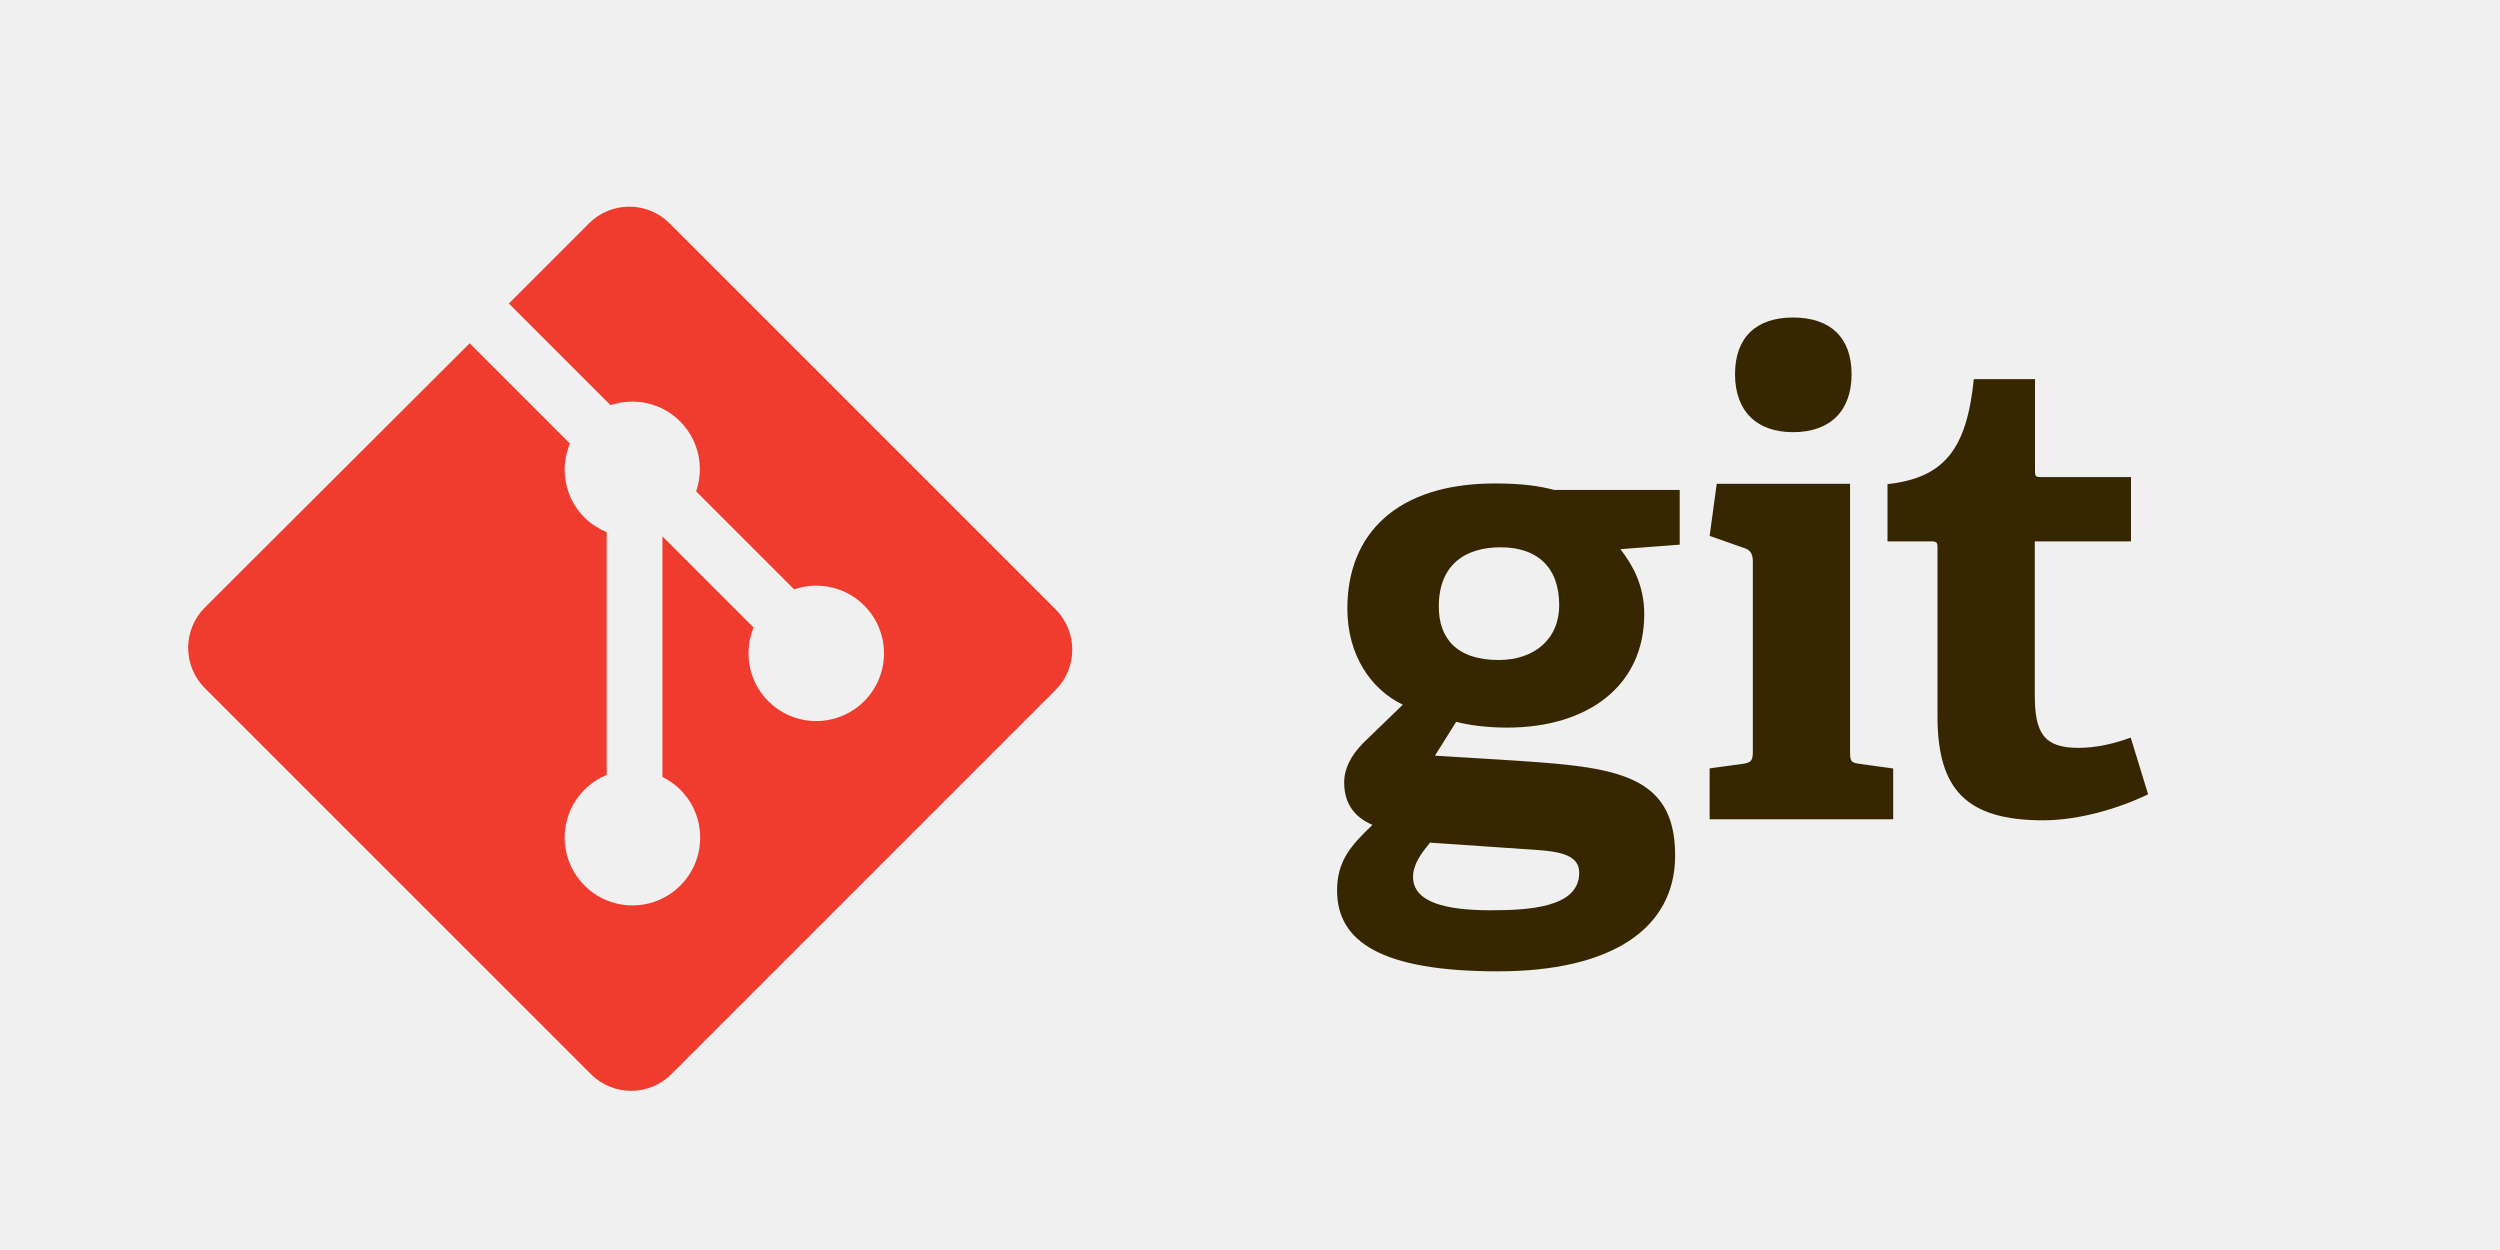
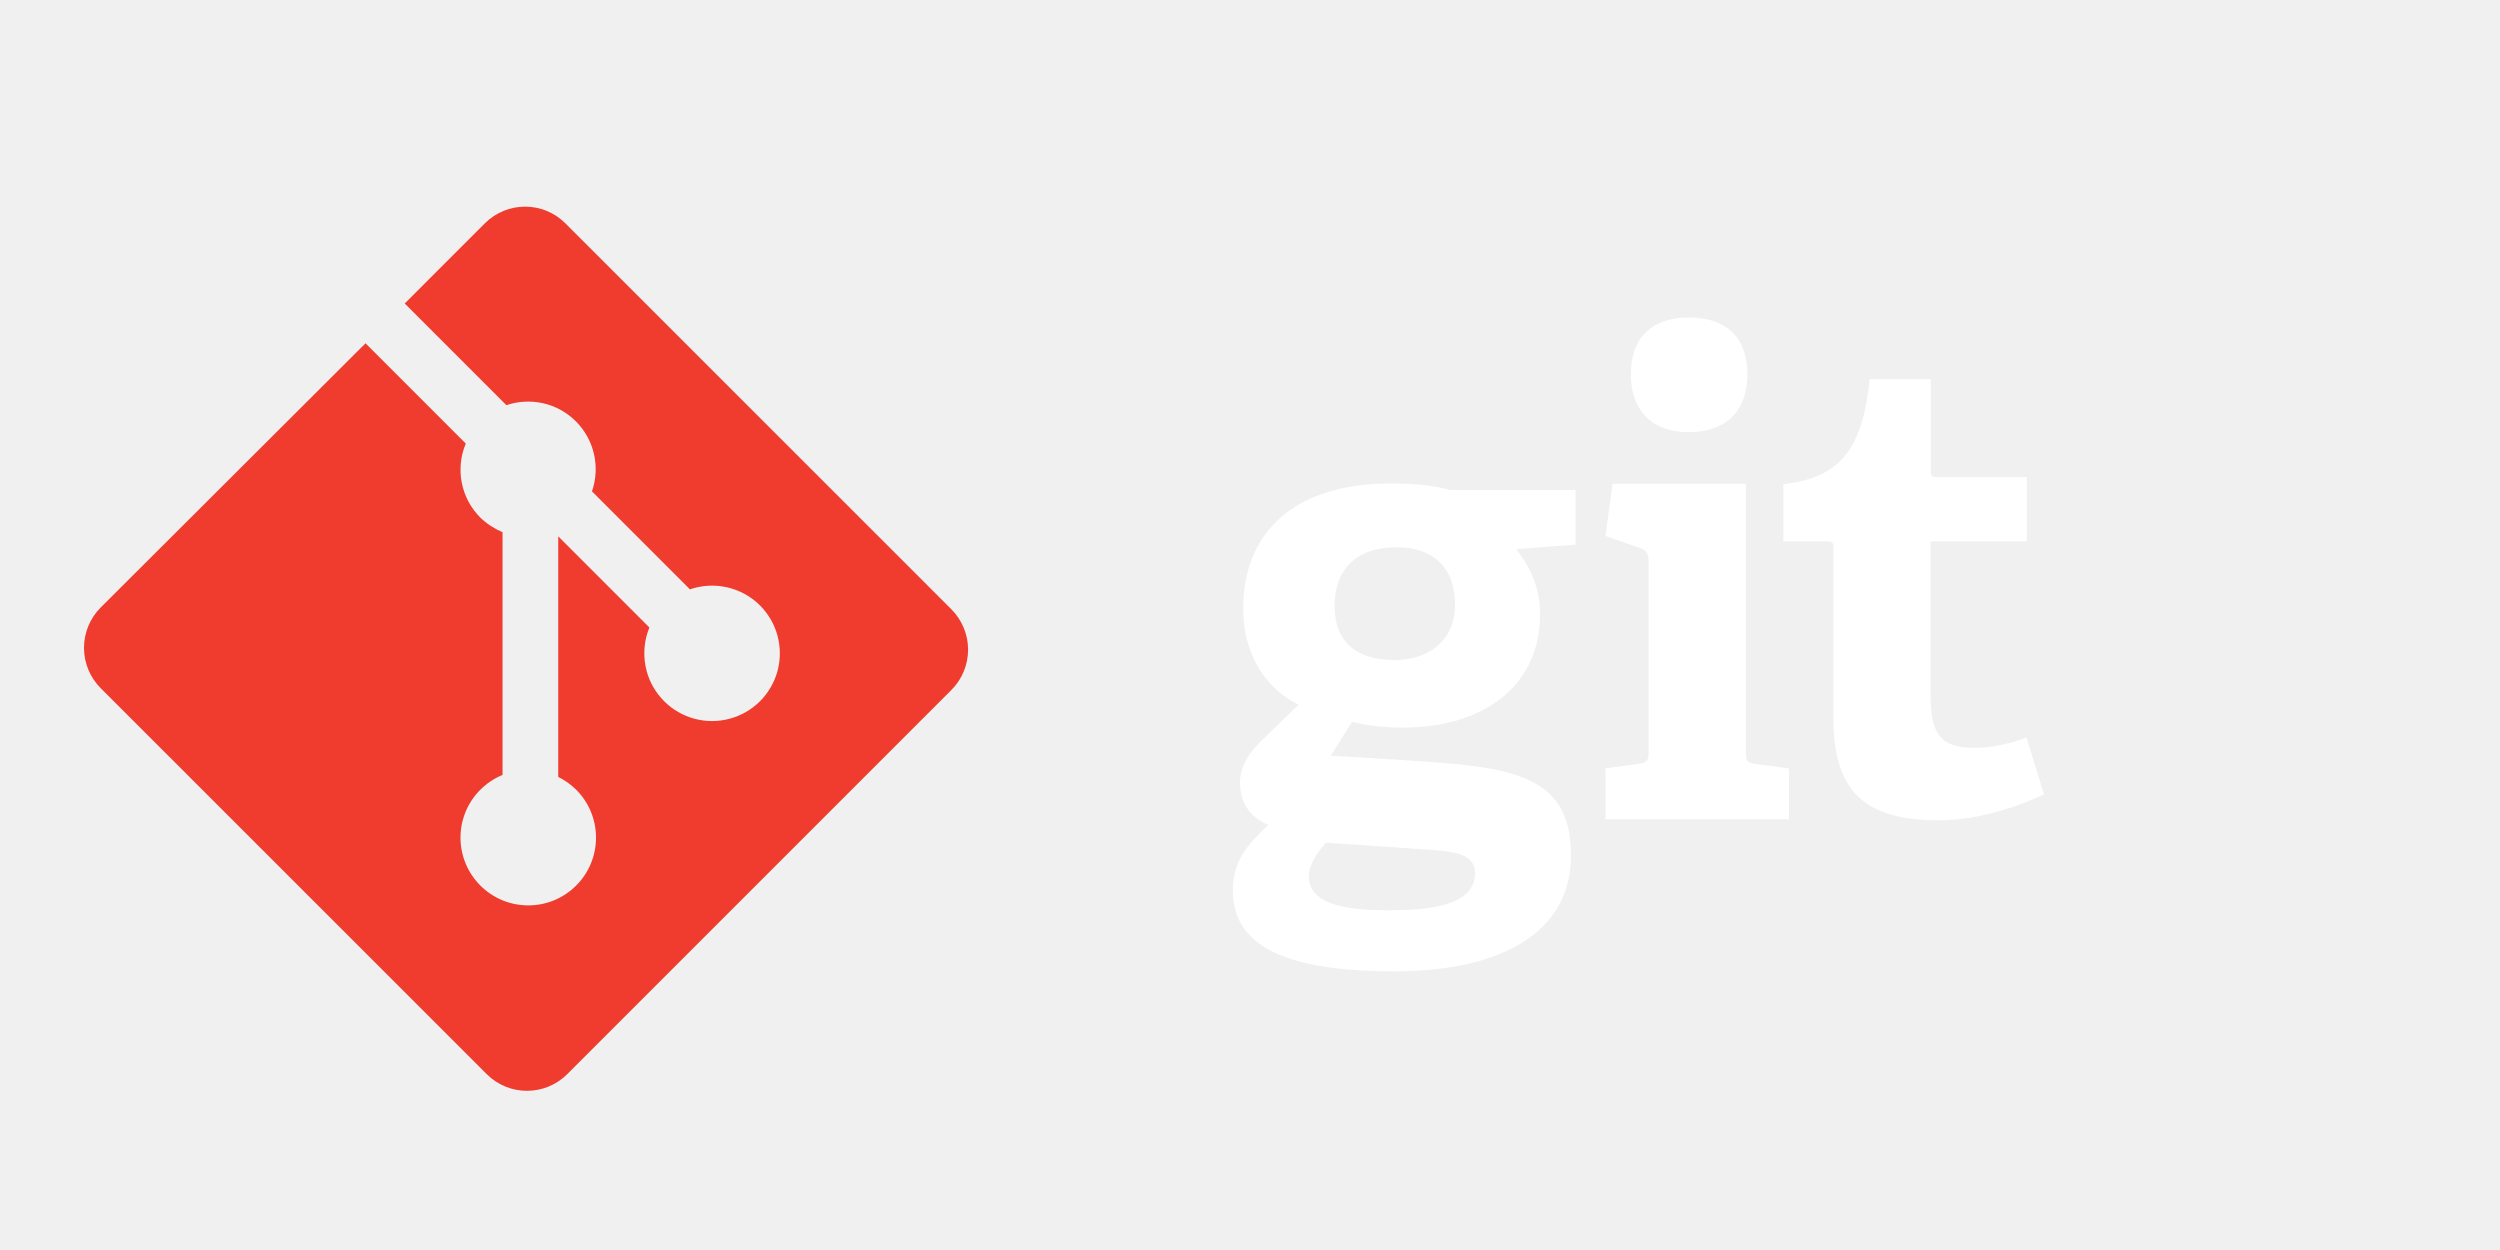
- <svg xmlns="http://www.w3.org/2000/svg" width="120" height="60">
-   <path d="M72.03 26.27c-1.7 0-2.968.835-2.968 2.845 0 1.5.835 2.565 2.875 2.565 1.73 0 2.905-1.02 2.905-2.628 0-1.825-1.05-2.782-2.812-2.782zm-3.4 14.19c-.403.494-.804 1.02-.804 1.625 0 1.235 1.575 1.608 3.74 1.608 1.793 0 4.235-.125 4.235-1.793 0-.99-1.175-1.052-2.66-1.145l-4.5-.308zm9.15-14.098c.555.713 1.144 1.7 1.144 3.123 0 3.43-2.7 5.44-6.584 5.44-1 0-1.875-.125-2.443-.278l-1.02 1.625 3.03.185c5.35.34 8.5.496 8.5 4.605 0 3.556-3.12 5.562-8.5 5.562-5.595 0-7.727-1.422-7.727-3.875 0-1.39.62-2.133 1.7-3.154-1.02-.43-1.36-1.204-1.36-2.038 0-.68.34-1.3.897-1.875l1.916-1.855c-1.515-.74-2.66-2.35-2.66-4.625 0-3.555 2.35-5.996 7.08-5.996 1.33 0 2.134.123 2.845.31h6.028v2.627l-2.845.216m8.282-5.615c-1.75 0-2.782-1.02-2.782-2.784s1.02-2.72 2.782-2.72c1.793 0 2.813.96 2.813 2.72s-1.02 2.784-2.812 2.784zm-4 18.578v-2.44l1.578-.216c.432-.062.495-.155.495-.62V26.96c0-.34-.093-.556-.403-.65l-1.67-.587.34-2.502h6.4v12.83c0 .495.03.556.495.62l1.575.216v2.438H82.06m21.05-1.2c-1.33.65-3.278 1.25-5.04 1.25-3.68 0-5.07-1.482-5.07-4.977v-8.1c0-.185 0-.31-.25-.31H90.6v-2.75c2.72-.3 3.803-1.67 4.143-5.04h2.937v4.39c0 .215 0 .31.248.31h4.36v3.09H97.67v7.375c0 1.825.434 2.535 2.1 2.535.866 0 1.75-.216 2.504-.494l.835 2.72" fill="#362701" />
-   <path d="M50.67 29.25L32.138 10.72c-1.066-1.067-2.797-1.067-3.865 0l-3.847 3.848 4.88 4.88c1.135-.383 2.435-.125 3.337.777a3.25 3.25 0 0 1 .771 3.36l4.704 4.704c1.125-.392 2.45-.137 3.36.77a3.25 3.25 0 0 1-1.459 5.441 3.25 3.25 0 0 1-3.141-.842c-.955-.956-1.19-2.36-.707-3.537l-4.375-4.375v11.545c.3.154.602.357.86.615 1.27 1.27 1.27 3.328 0 4.6a3.25 3.25 0 0 1-4.599 0c-1.27-1.273-1.27-3.33 0-4.6a3.27 3.27 0 0 1 1.065-.71V25.546c-.375-.16-.75-.394-1.065-.7a3.25 3.25 0 0 1-.7-3.555l-4.812-4.813L9.83 29.163a2.74 2.74 0 0 0 0 3.866l18.533 18.53c1.066 1.067 2.797 1.067 3.865 0L50.67 33.116a2.74 2.74 0 0 0 0-3.866" fill="#f03c2e" />
+ <svg xmlns="http://www.w3.org/2000/svg" width="120" height="60" viewBox="0 0 120 60" fill="none">
+   <path d="M67.03 26.27C65.33 26.27 64.062 27.105 64.062 29.115C64.062 30.615 64.897 31.68 66.937 31.68C68.667 31.68 69.842 30.66 69.842 29.052C69.842 27.227 68.792 26.27 67.03 26.27ZM63.63 40.46C63.227 40.954 62.826 41.48 62.826 42.085C62.826 43.32 64.401 43.693 66.566 43.693C68.359 43.693 70.801 43.568 70.801 41.9C70.801 40.91 69.626 40.848 68.141 40.755L63.641 40.447L63.63 40.46ZM72.78 26.362C73.335 27.075 73.924 28.062 73.924 29.485C73.924 32.915 71.224 34.925 67.34 34.925C66.34 34.925 65.465 34.8 64.897 34.647L63.877 36.272L66.907 36.457C72.257 36.797 75.407 36.953 75.407 41.062C75.407 44.618 72.287 46.624 66.907 46.624C61.312 46.624 59.18 45.202 59.18 42.749C59.18 41.359 59.8 40.616 60.88 39.595C59.86 39.165 59.52 38.391 59.52 37.557C59.52 36.877 59.86 36.257 60.417 35.682L62.333 33.827C60.818 33.087 59.673 31.477 59.673 29.202C59.673 25.647 62.023 23.206 66.753 23.206C68.083 23.206 68.887 23.329 69.598 23.516H75.626V26.143L72.781 26.359M81.063 20.744C79.313 20.744 78.281 19.724 78.281 17.96C78.281 16.196 79.301 15.24 81.063 15.24C82.856 15.24 83.876 16.2 83.876 17.96C83.876 19.72 82.856 20.744 81.064 20.744H81.063ZM77.063 39.322V36.882L78.641 36.666C79.073 36.604 79.136 36.511 79.136 36.046V26.96C79.136 26.62 79.043 26.404 78.733 26.31L77.063 25.723L77.403 23.221H83.803V36.051C83.803 36.546 83.833 36.607 84.298 36.671L85.873 36.887V39.325H77.06M98.11 38.125C96.78 38.775 94.832 39.375 93.07 39.375C89.39 39.375 88 37.893 88 34.398V26.298C88 26.113 88 25.988 87.75 25.988H85.6V23.238C88.32 22.938 89.403 21.568 89.743 18.198H92.68V22.588C92.68 22.803 92.68 22.898 92.928 22.898H97.288V25.988H92.67V33.363C92.67 35.188 93.104 35.898 94.77 35.898C95.636 35.898 96.52 35.682 97.274 35.404L98.109 38.124" fill="white" />
+   <path d="M45.67 29.25L27.138 10.72C26.072 9.653 24.341 9.653 23.273 10.72L19.426 14.568L24.306 19.448C25.441 19.065 26.741 19.323 27.643 20.225C28.074 20.656 28.374 21.2 28.511 21.794C28.647 22.389 28.614 23.009 28.414 23.585L33.118 28.289C34.243 27.897 35.568 28.152 36.478 29.059C36.882 29.462 37.173 29.965 37.321 30.517C37.469 31.069 37.469 31.65 37.322 32.201C37.174 32.753 36.883 33.256 36.479 33.66C36.074 34.063 35.571 34.353 35.019 34.5C34.468 34.648 33.887 34.648 33.336 34.5C32.784 34.352 32.282 34.062 31.878 33.658C30.923 32.702 30.688 31.298 31.171 30.121L26.796 25.746V37.291C27.096 37.445 27.398 37.648 27.656 37.906C28.926 39.176 28.926 41.234 27.656 42.506C27.354 42.808 26.996 43.048 26.601 43.212C26.207 43.375 25.784 43.459 25.357 43.459C24.929 43.459 24.506 43.375 24.112 43.212C23.717 43.048 23.359 42.808 23.057 42.506C21.787 41.233 21.787 39.176 23.057 37.906C23.362 37.602 23.724 37.36 24.122 37.196V25.546C23.747 25.386 23.372 25.152 23.057 24.846C22.601 24.39 22.29 23.808 22.166 23.175C22.041 22.542 22.108 21.886 22.357 21.291L17.545 16.478L4.83 29.163C4.319 29.677 4.032 30.372 4.032 31.096C4.032 31.821 4.319 32.516 4.83 33.029L23.363 51.559C24.429 52.626 26.16 52.626 27.228 51.559L45.67 33.116C46.181 32.603 46.468 31.908 46.468 31.183C46.468 30.459 46.181 29.764 45.67 29.25" fill="#F03C2E" />
</svg>
